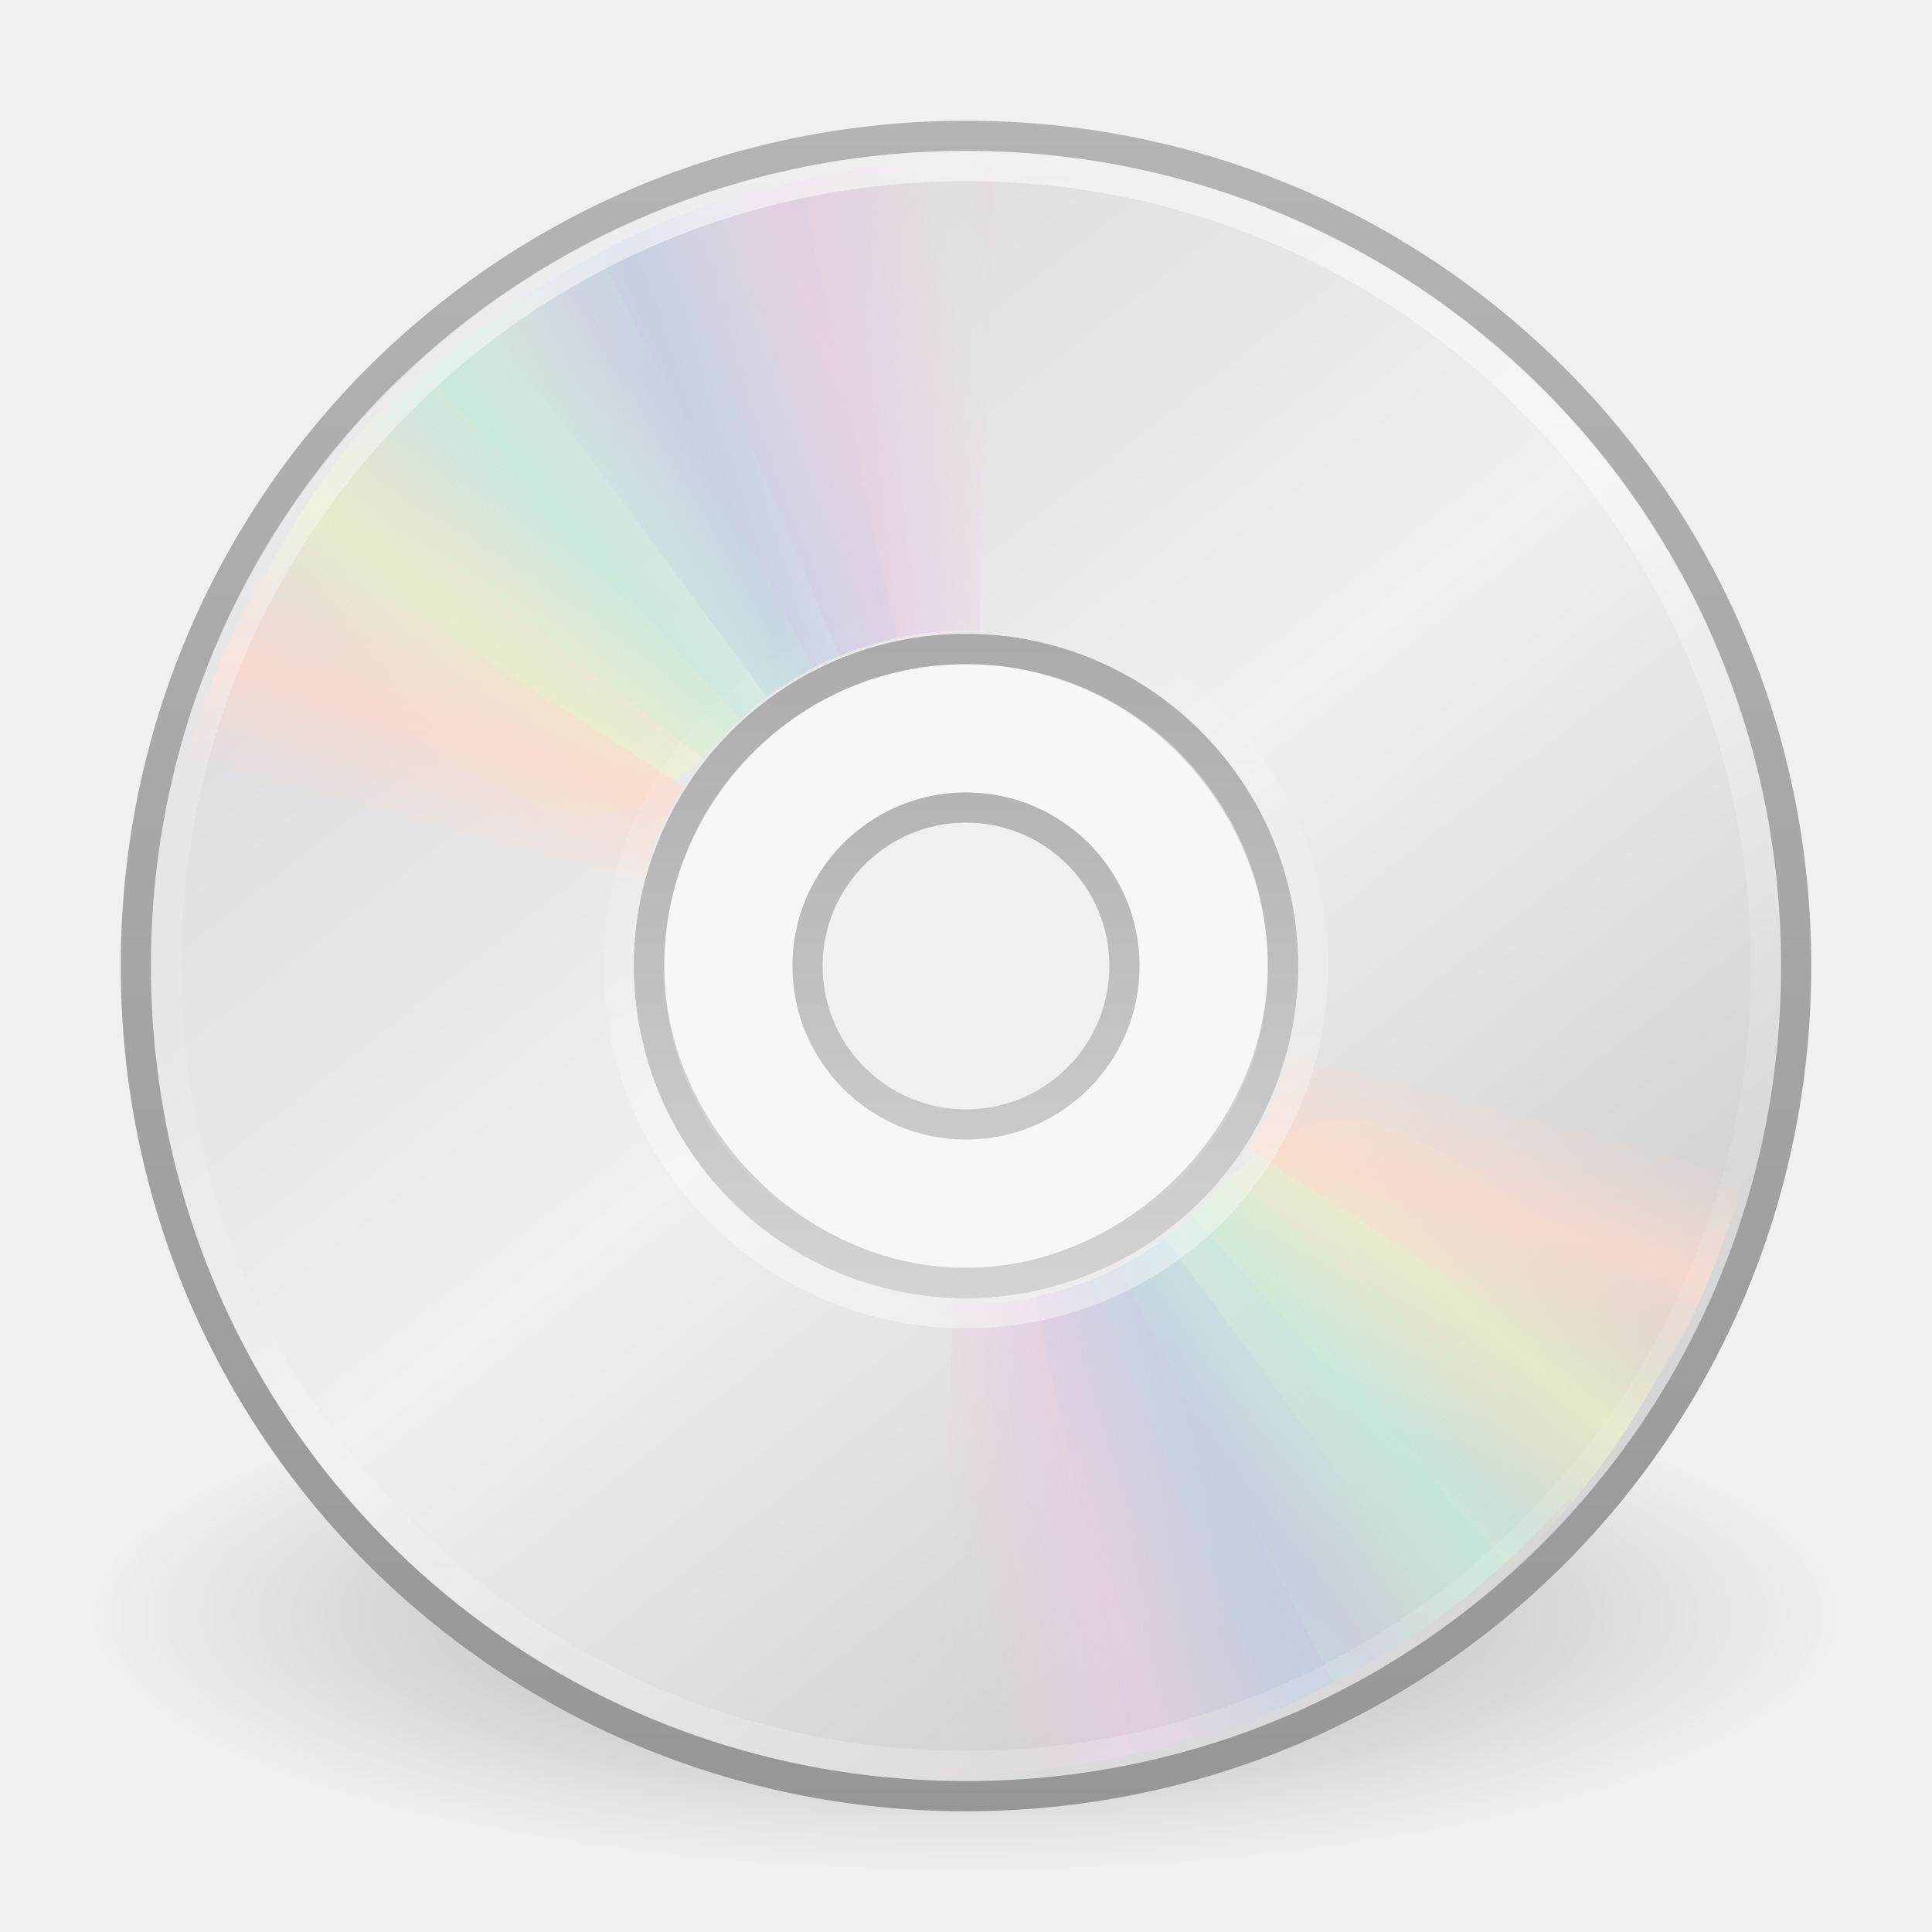
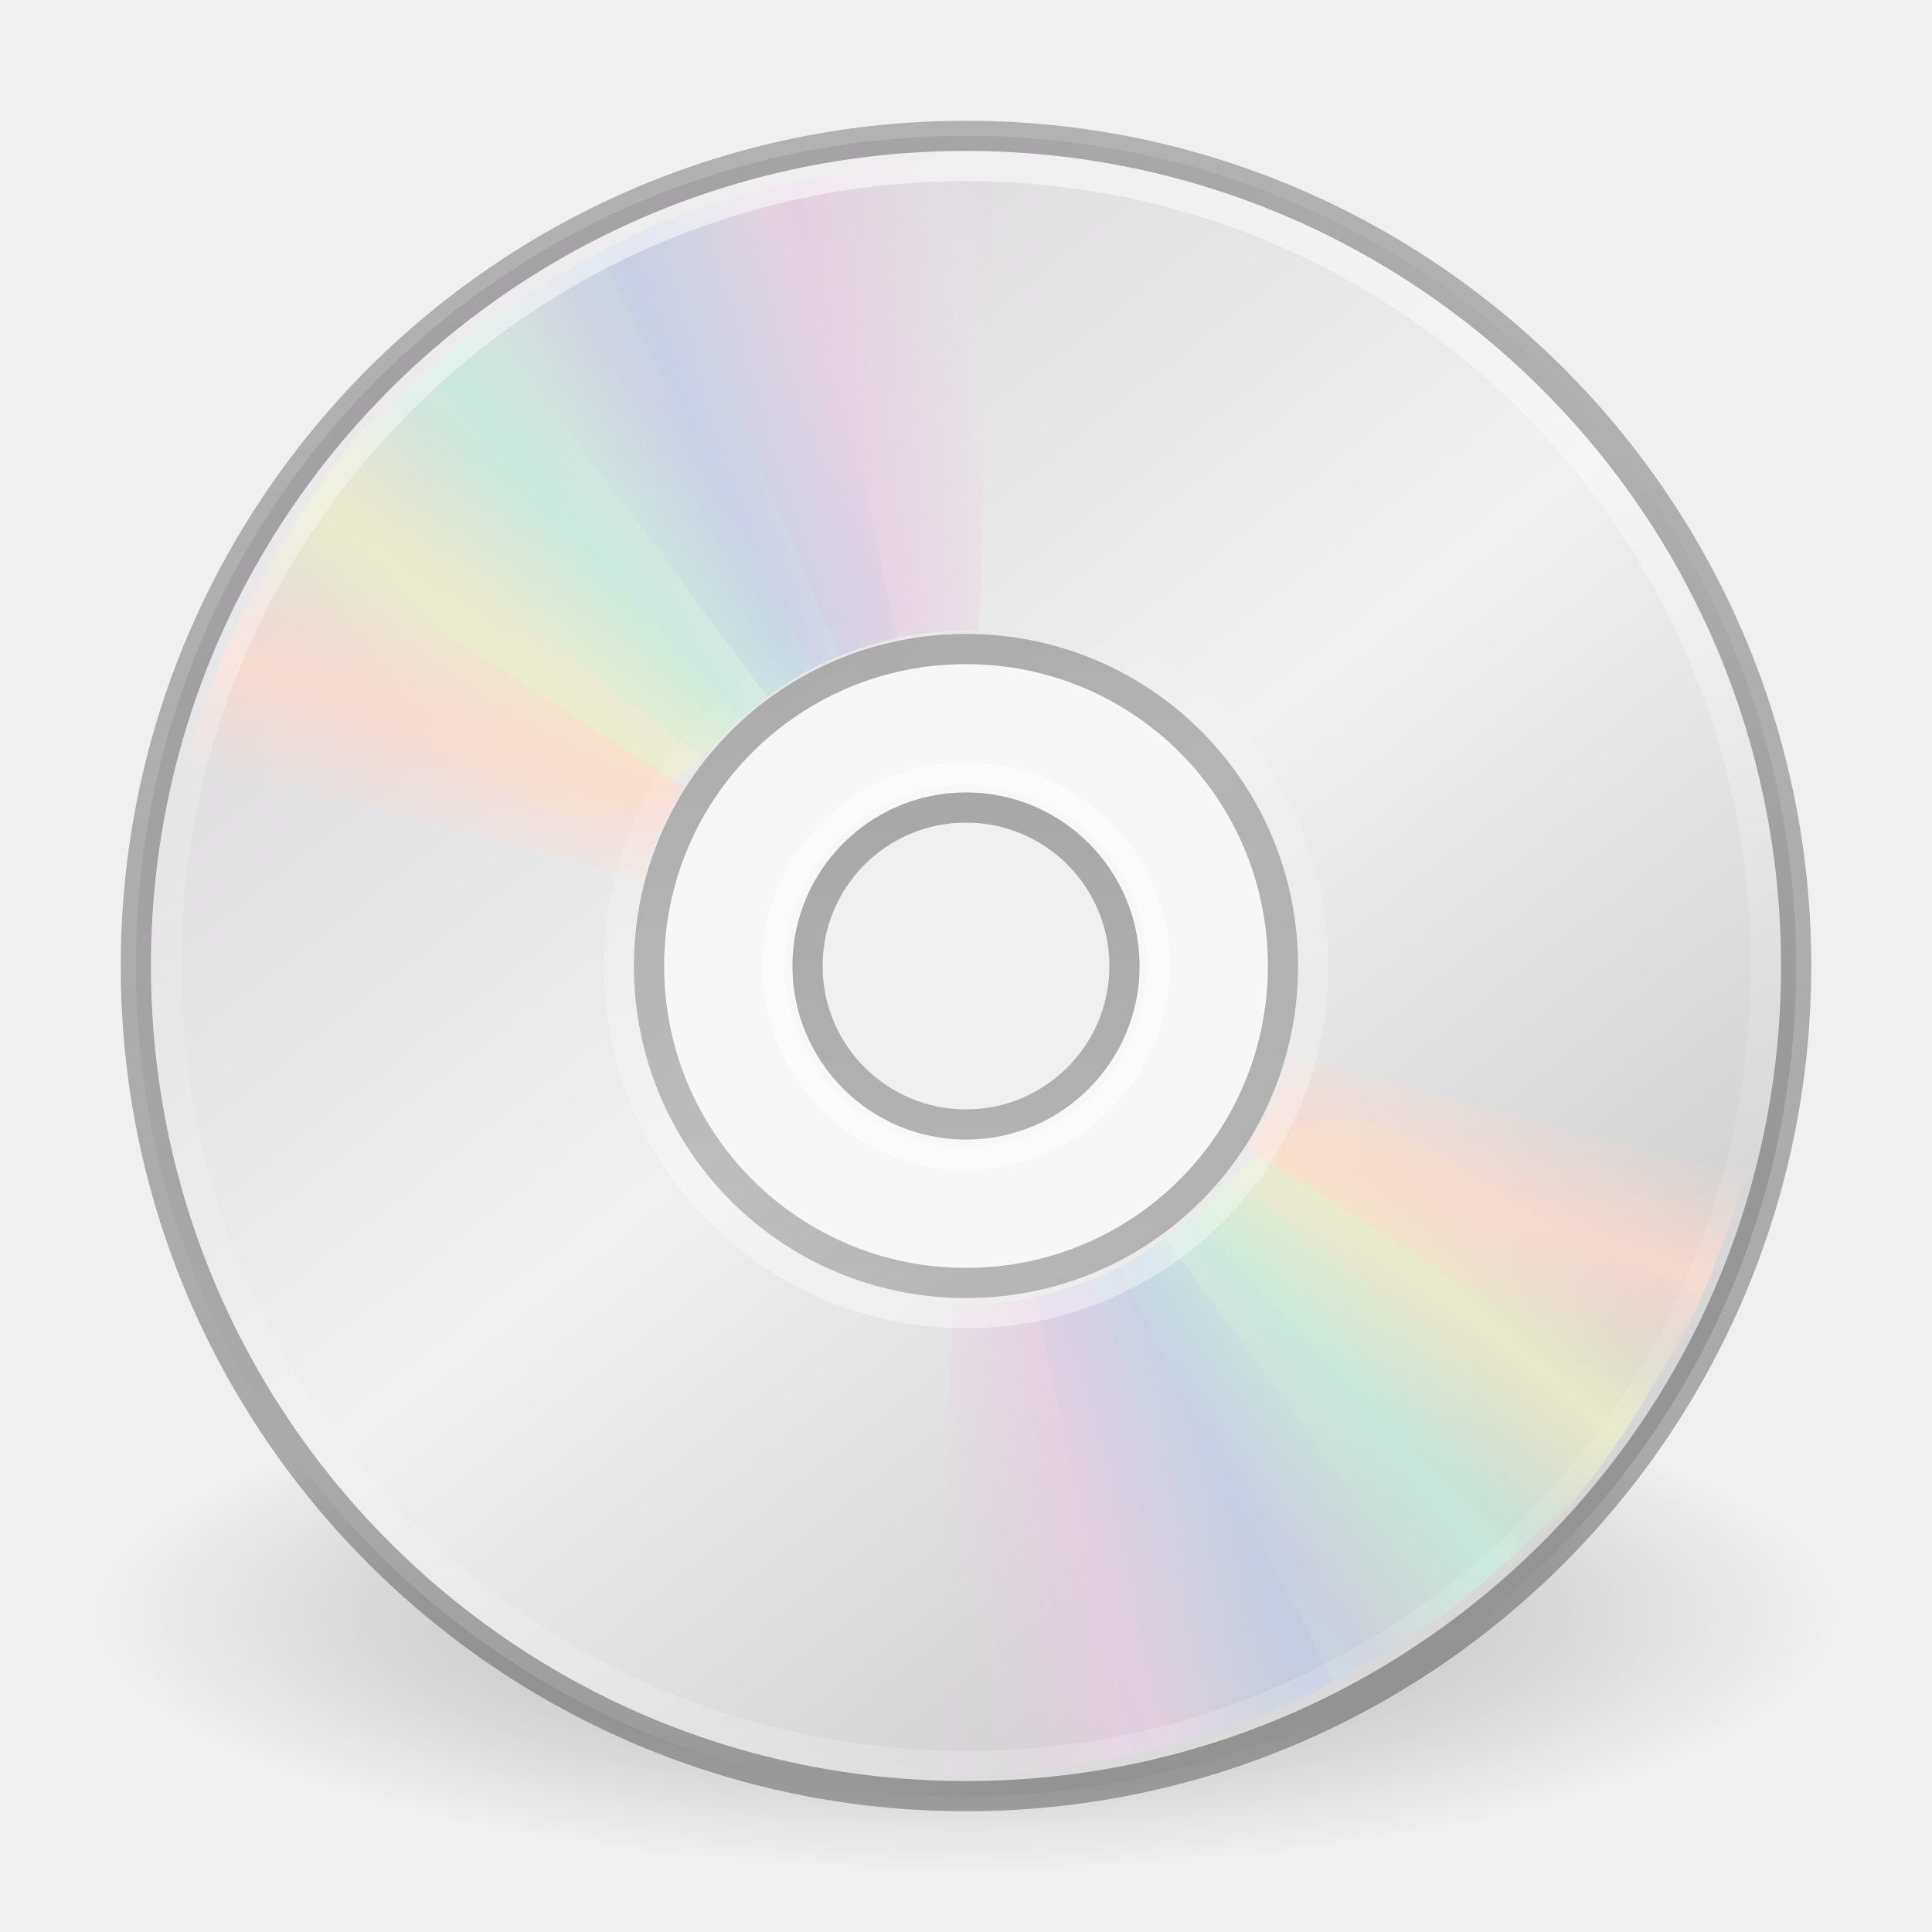
<svg xmlns="http://www.w3.org/2000/svg" xmlns:xlink="http://www.w3.org/1999/xlink" width="64px" height="64px" id="svg4132" version="1.1">
  <defs id="defs4134">
+     <linearGradient id="linearGradient5804">
+       <stop id="stop5800" style="stop-color:#000000;stop-opacity:0.26;" offset="0" />
+       <stop id="stop5802" style="stop-color:#000000;stop-opacity:0.2;" offset="1" />
+     </linearGradient>
    <linearGradient xlink:href="#linearGradient6036" id="linearGradient3064" gradientUnits="userSpaceOnUse" gradientTransform="matrix(0.5808777,0,0,-0.5808775,17.85737,46.52194)" x1="18.776" y1="4.038" x2="18.203" y2="45.962" />
    <linearGradient id="linearGradient6036">
      <stop id="stop6038" style="stop-color:#ffffff;stop-opacity:1" offset="0" />
      <stop id="stop6040" style="stop-color:#ffffff;stop-opacity:0" offset="1" />
    </linearGradient>
    <linearGradient xlink:href="#linearGradient4011" id="linearGradient3227" gradientUnits="userSpaceOnUse" gradientTransform="matrix(1.432432,0,0,1.432432,-70.75341,-4.322531)" x1="71.204" y1="6.238" x2="71.204" y2="44.341" />
    <linearGradient id="linearGradient4011">
      <stop offset="0" style="stop-color:#ffffff;stop-opacity:1;" id="stop4013" />
      <stop id="stop4015" style="stop-color:#ffffff;stop-opacity:0.235;" offset="0.508" />
      <stop offset="0.835" style="stop-color:#ffffff;stop-opacity:0.157;" id="stop4017" />
      <stop offset="1" style="stop-color:#ffffff;stop-opacity:0.392;" id="stop4019" />
    </linearGradient>
    <linearGradient x1="20.58" y1="10.775" x2="24.274" y2="9.862" id="linearGradient2489" xlink:href="#linearGradient3487" gradientUnits="userSpaceOnUse" spreadMethod="reflect" />
    <linearGradient id="linearGradient3487">
      <stop id="stop3489" style="stop-color:#e6cde2;stop-opacity:1" offset="0" />
      <stop id="stop3491" style="stop-color:#e6cde2;stop-opacity:0" offset="1" />
    </linearGradient>
    <linearGradient x1="17.495" y1="11.2" x2="21.047" y2="9.796" id="linearGradient2491" xlink:href="#linearGradient3495" gradientUnits="userSpaceOnUse" spreadMethod="reflect" />
    <linearGradient id="linearGradient3495">
      <stop id="stop3497" style="stop-color:#c1cbe4;stop-opacity:1" offset="0" />
      <stop id="stop3499" style="stop-color:#c1cbe4;stop-opacity:0" offset="1" />
    </linearGradient>
    <linearGradient x1="14.085" y1="13.046" x2="16.994" y2="10.732" id="linearGradient2493" xlink:href="#linearGradient3503" gradientUnits="userSpaceOnUse" spreadMethod="reflect" />
    <linearGradient id="linearGradient3503">
      <stop id="stop3505" style="stop-color:#c4ebdd;stop-opacity:1" offset="0" />
      <stop id="stop3507" style="stop-color:#c4ebdd;stop-opacity:0" offset="1" />
    </linearGradient>
    <linearGradient x1="12.372" y1="16.188" x2="14.609" y2="13.462" id="linearGradient2495" xlink:href="#linearGradient3511" gradientUnits="userSpaceOnUse" spreadMethod="reflect" />
    <linearGradient id="linearGradient3511">
      <stop id="stop3513" style="stop-color:#ebeec7;stop-opacity:1" offset="0" />
      <stop id="stop3515" style="stop-color:#ebeec7;stop-opacity:0" offset="1" />
    </linearGradient>
    <linearGradient x1="10.609" y1="17.886" x2="9.73" y2="20.613" id="linearGradient2497" xlink:href="#linearGradient3519" gradientUnits="userSpaceOnUse" spreadMethod="reflect" />
    <linearGradient id="linearGradient3519">
      <stop id="stop3521" style="stop-color:#fcd9cd;stop-opacity:1" offset="0" />
      <stop id="stop3523" style="stop-color:#fcd9cd;stop-opacity:0" offset="1" />
    </linearGradient>
    <linearGradient x1="20.58" y1="10.775" x2="24.274" y2="9.862" id="linearGradient2477" xlink:href="#linearGradient3487" gradientUnits="userSpaceOnUse" spreadMethod="reflect" />
    <linearGradient x1="17.495" y1="11.2" x2="21.047" y2="9.796" id="linearGradient2479" xlink:href="#linearGradient3495" gradientUnits="userSpaceOnUse" spreadMethod="reflect" />
    <linearGradient x1="14.085" y1="13.046" x2="16.994" y2="10.732" id="linearGradient2481" xlink:href="#linearGradient3503" gradientUnits="userSpaceOnUse" spreadMethod="reflect" />
    <linearGradient x1="12.372" y1="16.188" x2="14.609" y2="13.462" id="linearGradient2483" xlink:href="#linearGradient3511" gradientUnits="userSpaceOnUse" spreadMethod="reflect" />
    <linearGradient x1="10.609" y1="17.886" x2="9.73" y2="20.613" id="linearGradient2485" xlink:href="#linearGradient3519" gradientUnits="userSpaceOnUse" spreadMethod="reflect" />
-     <linearGradient xlink:href="#linearGradient3428" id="linearGradient3067" gradientUnits="userSpaceOnUse" gradientTransform="matrix(1.3125,0,0,1.3125,0.5000004,0.4999996)" x1="21.448" y1="15.5" x2="21.448" y2="32.509" />
-     <linearGradient id="linearGradient3428">
-       <stop id="stop3430" style="stop-color:#aaaaaa;stop-opacity:1" offset="0" />
-       <stop id="stop3432" style="stop-color:#d4d4d4;stop-opacity:1" offset="1" />
-     </linearGradient>
    <linearGradient xlink:href="#linearGradient3263-6" id="linearGradient3070" gradientUnits="userSpaceOnUse" gradientTransform="matrix(0,1.571442,-1.571442,0,68.30033,-5.714627)" x1="12.274" y1="32.416" x2="35.391" y2="14.203" />
    <linearGradient gradientUnits="userSpaceOnUse" id="linearGradient3263-6" y2="14.203" x2="35.391" y1="32.416" x1="12.274">
      <stop offset="0" style="stop-color:#dedcde;stop-opacity:1;" id="stop3265-8" />
      <stop offset="0.5" style="stop-color:#f0f0f0;stop-opacity:1;" id="stop3267-9" />
      <stop offset="1" style="stop-color:#d2d2d2;stop-opacity:1" id="stop3269-2" />
    </linearGradient>
-     <linearGradient xlink:href="#linearGradient3772-6" id="linearGradient3072" gradientUnits="userSpaceOnUse" gradientTransform="matrix(1.341463,0,0,1.341463,67.23362,-0.1951219)" x1="-21.916" y1="3" x2="-21.916" y2="45.033" />
-     <linearGradient id="linearGradient3772-6">
-       <stop offset="0" style="stop-color:#b4b4b4;stop-opacity:1;" id="stop3774-6" />
-       <stop offset="1" style="stop-color:#969696;stop-opacity:1;" id="stop3776-4" />
-     </linearGradient>
    <linearGradient id="linearGradient23419">
      <stop id="stop23421" style="stop-color:#000000;stop-opacity:1" offset="0" />
      <stop id="stop23423" style="stop-color:#000000;stop-opacity:0" offset="1" />
    </linearGradient>
    <radialGradient r="22.627" fy="41.636" fx="23.335" cy="41.636" cx="23.335" gradientTransform="matrix(1.281631,0,0,0.3756156,2.093749,37.86086)" gradientUnits="userSpaceOnUse" id="radialGradient4130" xlink:href="#linearGradient23419" />
+     <linearGradient xlink:href="#linearGradient3560" id="linearGradient3562" x1="74.13" y1="-56" x2="74.13" y2="56" gradientUnits="userSpaceOnUse" gradientTransform="matrix(0.4954955,0,0,0.4954955,0.2882874,32)" />
+     <linearGradient id="linearGradient3560">
+       <stop style="stop-color:#000000;stop-opacity:0.26;" offset="0" id="stop3556" />
+       <stop style="stop-color:#000000;stop-opacity:0.3;" offset="1" id="stop3558" />
+     </linearGradient>
+     <linearGradient x1="16.129" y1="45.258" x2="16.129" y2="4.742" id="linearGradient2651" xlink:href="#linearGradient5804" gradientUnits="userSpaceOnUse" gradientTransform="matrix(0.5303667,0,0,-0.5303664,19.08716,45.25916)" />
+     <linearGradient id="linearGradient6036-9">
+       <stop id="stop6038-1" style="stop-color:#000000;stop-opacity:0.3;" offset="0" />
+       <stop id="stop6040-2" style="stop-color:#000000;stop-opacity:0.26;" offset="1" />
+     </linearGradient>
+     <linearGradient xlink:href="#linearGradient6036-9" id="linearGradient4698" x1="62.497" y1="-10" x2="62.497" y2="10" gradientUnits="userSpaceOnUse" gradientTransform="matrix(0.5526316,0,0,0.5526316,-3.368413,32)" />
  </defs>
  <g id="layer1">
    <path style="opacity:0.3;fill:url(#radialGradient4130);fill-opacity:1;fill-rule:evenodd;stroke:none;stroke-width:2;marker:none;visibility:visible;display:inline;overflow:visible" id="path23417" d="M 61,53.5 C 61.001,58.194 48.017,62 32,62 15.983,62 2.999,58.194 3,53.5 2.999,48.806 15.983,45 32,45 c 16.017,0 29.001,3.806 29,8.5 l 0,0 z" />
-     <path style="fill:url(#linearGradient3070);fill-opacity:1;fill-rule:nonzero;stroke:url(#linearGradient3072);stroke-width:1;stroke-miterlimit:4;stroke-opacity:1" id="path2781" d="M 59.5,32 C 59.5,16.757 47.243,4.5 32,4.5 16.757,4.5 4.5,16.757 4.5,32 c -2.6e-6,15.243 12.257,27.5 27.5,27.5 15.243,-3e-6 27.5,-12.257 27.5,-27.5 z m -17,0 C 42.5,37.538 37.649,42.5 32,42.5 26.241,42.5 21.5,37.426 21.5,32 21.5,26.463 26.019,21.5 32,21.5 c 5.981,0 10.5,5.073 10.5,10.5 z" />
-     <path style="fill:#ffffff;fill-opacity:0.498;stroke:url(#linearGradient3067);stroke-width:1;stroke-linecap:butt;stroke-linejoin:round;stroke-miterlimit:4;stroke-opacity:1;stroke-dasharray:none;stroke-dashoffset:0;marker:none;visibility:visible;display:inline;overflow:visible;enable-background:accumulate" id="path3418" d="m 32,21.5 c -5.796,0 -10.5,4.704 -10.5,10.5 0,5.796 4.704,10.5 10.5,10.5 5.796,0 10.5,-4.704 10.5,-10.5 0,-5.796 -4.704,-10.5 -10.5,-10.5 z m 0,5.25 c 2.898,0 5.25,2.352 5.25,5.25 0,2.898 -2.352,5.25 -5.25,5.25 -2.898,0 -5.25,-2.352 -5.25,-5.25 0,-2.898 2.352,-5.25 5.25,-5.25 z" />
+     <path id="path2781" style="fill:url(#linearGradient3070);fill-opacity:1;fill-rule:nonzero;stroke:none;stroke-width:1;stroke-miterlimit:4;stroke-opacity:1" d="M 32 4.5 C 16.757 4.5 4.5 16.757 4.5 32 C 4.5 47.243 16.757 59.5 32 59.5 C 47.243 59.5 59.5 47.243 59.5 32 C 59.5 16.757 47.243 4.5 32 4.5 z M 32 22 A 10 10 0 0 1 42 32 A 10 10 0 0 1 32 42 A 10 10 0 0 1 22 32 A 10 10 0 0 1 32 22 z " />
    <g id="g3527" transform="matrix(1.333333,0,0,1.333333,-1.6000002e-6,0.0588927)">
      <path style="opacity:0.8;fill:url(#linearGradient2477);fill-opacity:1;fill-rule:nonzero;stroke:none" id="path3296" transform="matrix(0.9996011,0.02824295,-0.02824295,0.9996011,0.6924114,-0.6708346)" d="M 15.857,5.731 20.625,16.344 C 21.66,15.885 22.795,15.625 24,15.625 c 0.032,0 0.062,-3.6e-4 0.094,0 L 24.108,4.005 c -2.942,-0.071 -5.543,0.657 -8.251,1.726 l 10e-7,0 z" />
      <path style="opacity:0.8;fill:url(#linearGradient2479);fill-opacity:1;fill-rule:nonzero;stroke:none" id="path3308" d="m 12.121,7.906 6.931,9.36 c 0.913,-0.67 1.966,-1.167 3.143,-1.425 0.031,-0.007 0.06,-0.014 0.092,-0.02 L 19.857,4.426 c -2.889,0.561 -5.32,1.856 -7.736,3.48 l 0,0 z" />
      <path style="opacity:0.8;fill:url(#linearGradient2481);fill-opacity:1;fill-rule:nonzero;stroke:none" id="path3310" d="m 8.252,11.647 9.214,7.156 c 0.709,-0.883 1.597,-1.636 2.667,-2.19 0.028,-0.015 0.055,-0.029 0.083,-0.043 L 14.866,6.251 C 12.221,7.541 10.166,9.452 8.252,11.647 z" />
      <path style="opacity:0.8;fill:url(#linearGradient2483);fill-opacity:1;fill-rule:nonzero;stroke:none" id="path3312" d="m 5.633,16.074 c 7.175,2.242 7.85,7.031 12.777,1.754 L 10.5,9.132 C 8.279,11.063 6.913,13.459 5.633,16.074 z" />
      <path style="opacity:0.8;fill:url(#linearGradient2485);fill-opacity:1;fill-rule:nonzero;stroke:none" id="path3314" d="M 7.155,13.193 C 5.972,14.945 5.248,16.83 4.63,18.837 L 15.969,21.812 C 16.184,21.049 16.487,20.298 16.938,19.594 16.955,19.567 16.982,19.527 17,19.5 L 7.155,13.193 z" />
    </g>
    <g id="g3297" transform="matrix(-1.333333,0,0,-1.333333,64,64.04667)">
      <path style="opacity:0.8;fill:url(#linearGradient2489);fill-opacity:1;fill-rule:nonzero;stroke:none" id="path3299" transform="matrix(0.9996011,0.02824295,-0.02824295,0.9996011,0.6924114,-0.6708346)" d="M 15.857,5.731 20.625,16.344 C 21.66,15.885 22.795,15.625 24,15.625 c 0.032,0 0.062,-3.6e-4 0.094,0 L 24.108,4.005 c -2.942,-0.071 -5.543,0.657 -8.251,1.726 l 10e-7,0 z" />
      <path style="opacity:0.8;fill:url(#linearGradient2491);fill-opacity:1;fill-rule:nonzero;stroke:none" id="path3301" d="m 12.121,7.906 6.931,9.36 c 0.913,-0.67 1.966,-1.167 3.143,-1.425 0.031,-0.007 0.06,-0.014 0.092,-0.02 L 19.857,4.426 c -2.889,0.561 -5.32,1.856 -7.736,3.48 l 0,0 z" />
      <path style="opacity:0.8;fill:url(#linearGradient2493);fill-opacity:1;fill-rule:nonzero;stroke:none" id="path3303" d="m 8.252,11.647 9.214,7.156 c 0.709,-0.883 1.597,-1.636 2.667,-2.19 0.028,-0.015 0.055,-0.029 0.083,-0.043 L 14.866,6.251 C 12.221,7.541 10.166,9.452 8.252,11.647 z" />
      <path style="opacity:0.8;fill:url(#linearGradient2495);fill-opacity:1;fill-rule:nonzero;stroke:none" id="path3305" d="m 5.633,16.074 c 7.175,2.242 7.85,7.031 12.777,1.754 L 10.5,9.132 C 8.279,11.063 6.913,13.459 5.633,16.074 z" />
      <path style="opacity:0.8;fill:url(#linearGradient2497);fill-opacity:1;fill-rule:nonzero;stroke:none" id="path3307" d="M 7.155,13.193 C 5.972,14.945 5.248,16.83 4.63,18.837 L 15.969,21.812 C 16.184,21.049 16.487,20.298 16.938,19.594 16.955,19.567 16.982,19.527 17,19.5 L 7.155,13.193 z" />
    </g>
    <path style="opacity:0.55;color:#000000;fill:none;stroke:url(#linearGradient3227);stroke-width:1;stroke-linecap:round;stroke-linejoin:round;stroke-miterlimit:4;stroke-opacity:1;stroke-dasharray:none;stroke-dashoffset:0;marker:none;visibility:visible;display:inline;overflow:visible;enable-background:accumulate" id="path8655" d="M 58.5,31.999 C 58.5,46.635 46.635,58.5 32,58.5 17.365,58.5 5.5,46.635 5.5,31.999 c 0,-14.635 11.865,-26.499 26.5,-26.499 14.634,0 26.5,11.864 26.5,26.499 l 0,0 z" />
    <path style="opacity:0.4;fill:none;stroke:url(#linearGradient3064);stroke-width:1;stroke-miterlimit:4;stroke-opacity:1" id="path3281" d="m 32,43.5 c -6.374,0 -11.5,-5.126 -11.5,-11.5 0,-6.374 5.126,-11.5 11.5,-11.5 6.374,0 11.5,5.126 11.5,11.5 0,6.374 -5.126,11.5 -11.5,11.5 l 0,0 0,0 0,0 z" />
+     <path id="path3418" style="display:inline;overflow:visible;visibility:visible;fill:#ffffff;fill-opacity:0.498;stroke:none;stroke-width:1;stroke-linecap:butt;stroke-linejoin:round;stroke-miterlimit:4;stroke-dasharray:none;stroke-dashoffset:0;stroke-opacity:1;marker:none;enable-background:accumulate" d="M 32 22 C 26.48 22 22 26.48 22 32 C 22 37.52 26.48 42 32 42 C 37.52 42 42 37.52 42 32 C 42 26.48 37.52 22 32 22 z M 32 26 A 6 6 0 0 1 38 32 A 6 6 0 0 1 32 38 A 6 6 0 0 1 26 32 A 6 6 0 0 1 32 26 z " />
+     <path d="m 32,42.5 c -5.82,0 -10.5,-4.68 -10.5,-10.5 0,-5.82 4.68,-10.5 10.5,-10.5 5.82,0 10.5,4.68 10.5,10.5 0,5.82 -4.68,10.5 -10.5,10.5 z" id="path3281-7" style="fill:none;stroke:url(#linearGradient2651);stroke-width:1;stroke-miterlimit:4;stroke-opacity:1" />
+     <circle style="fill:none;fill-rule:evenodd;stroke:#ffffff;stroke-width:1;stroke-linecap:round;stroke-opacity:0.5;stop-color:#000000" id="circle10638" cx="32" cy="32" r="6.25" />
+     <circle style="fill:none;fill-rule:evenodd;stroke:url(#linearGradient4698);stroke-width:1;stroke-linecap:round;stroke-opacity:1;stop-color:#000000" id="path3498" cx="32" cy="32" r="5.25" />
  </g>
+   <circle style="fill:none;fill-opacity:1;fill-rule:evenodd;stroke:url(#linearGradient3562);stroke-width:1;stroke-linecap:round;stroke-opacity:1;stop-color:#000000" id="path3554" cx="32" cy="32" r="27.5" />
</svg>
